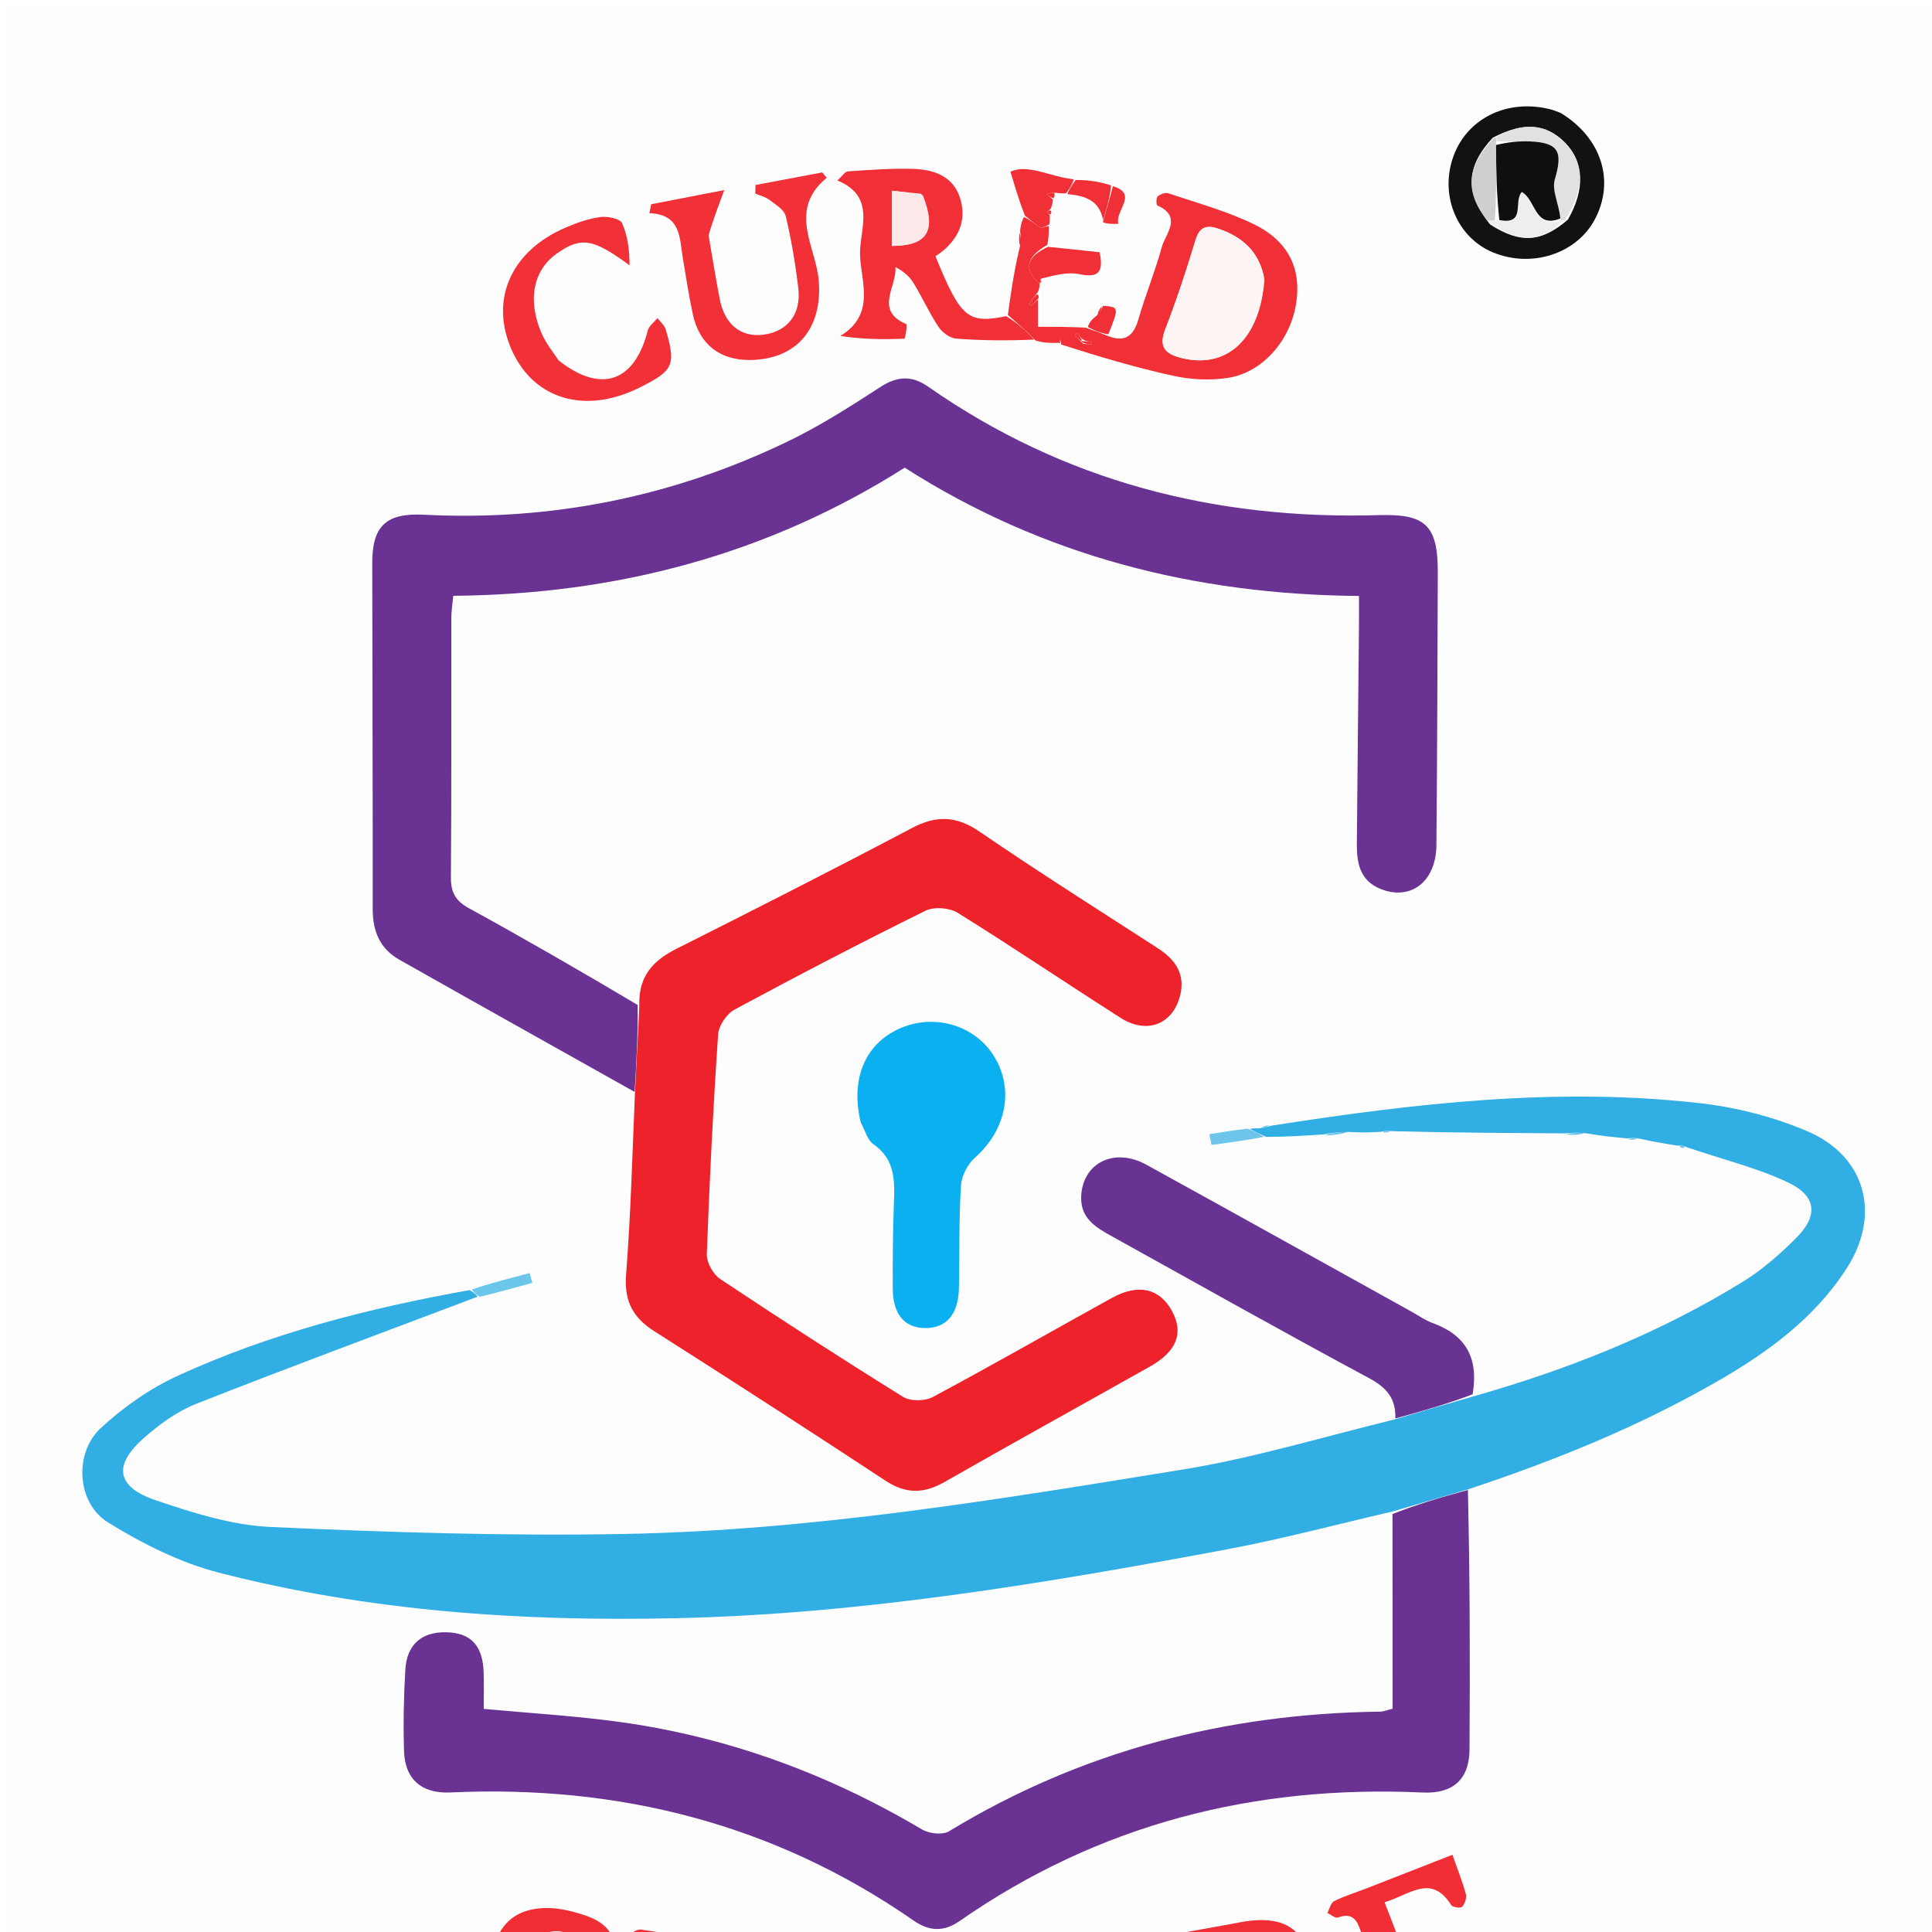
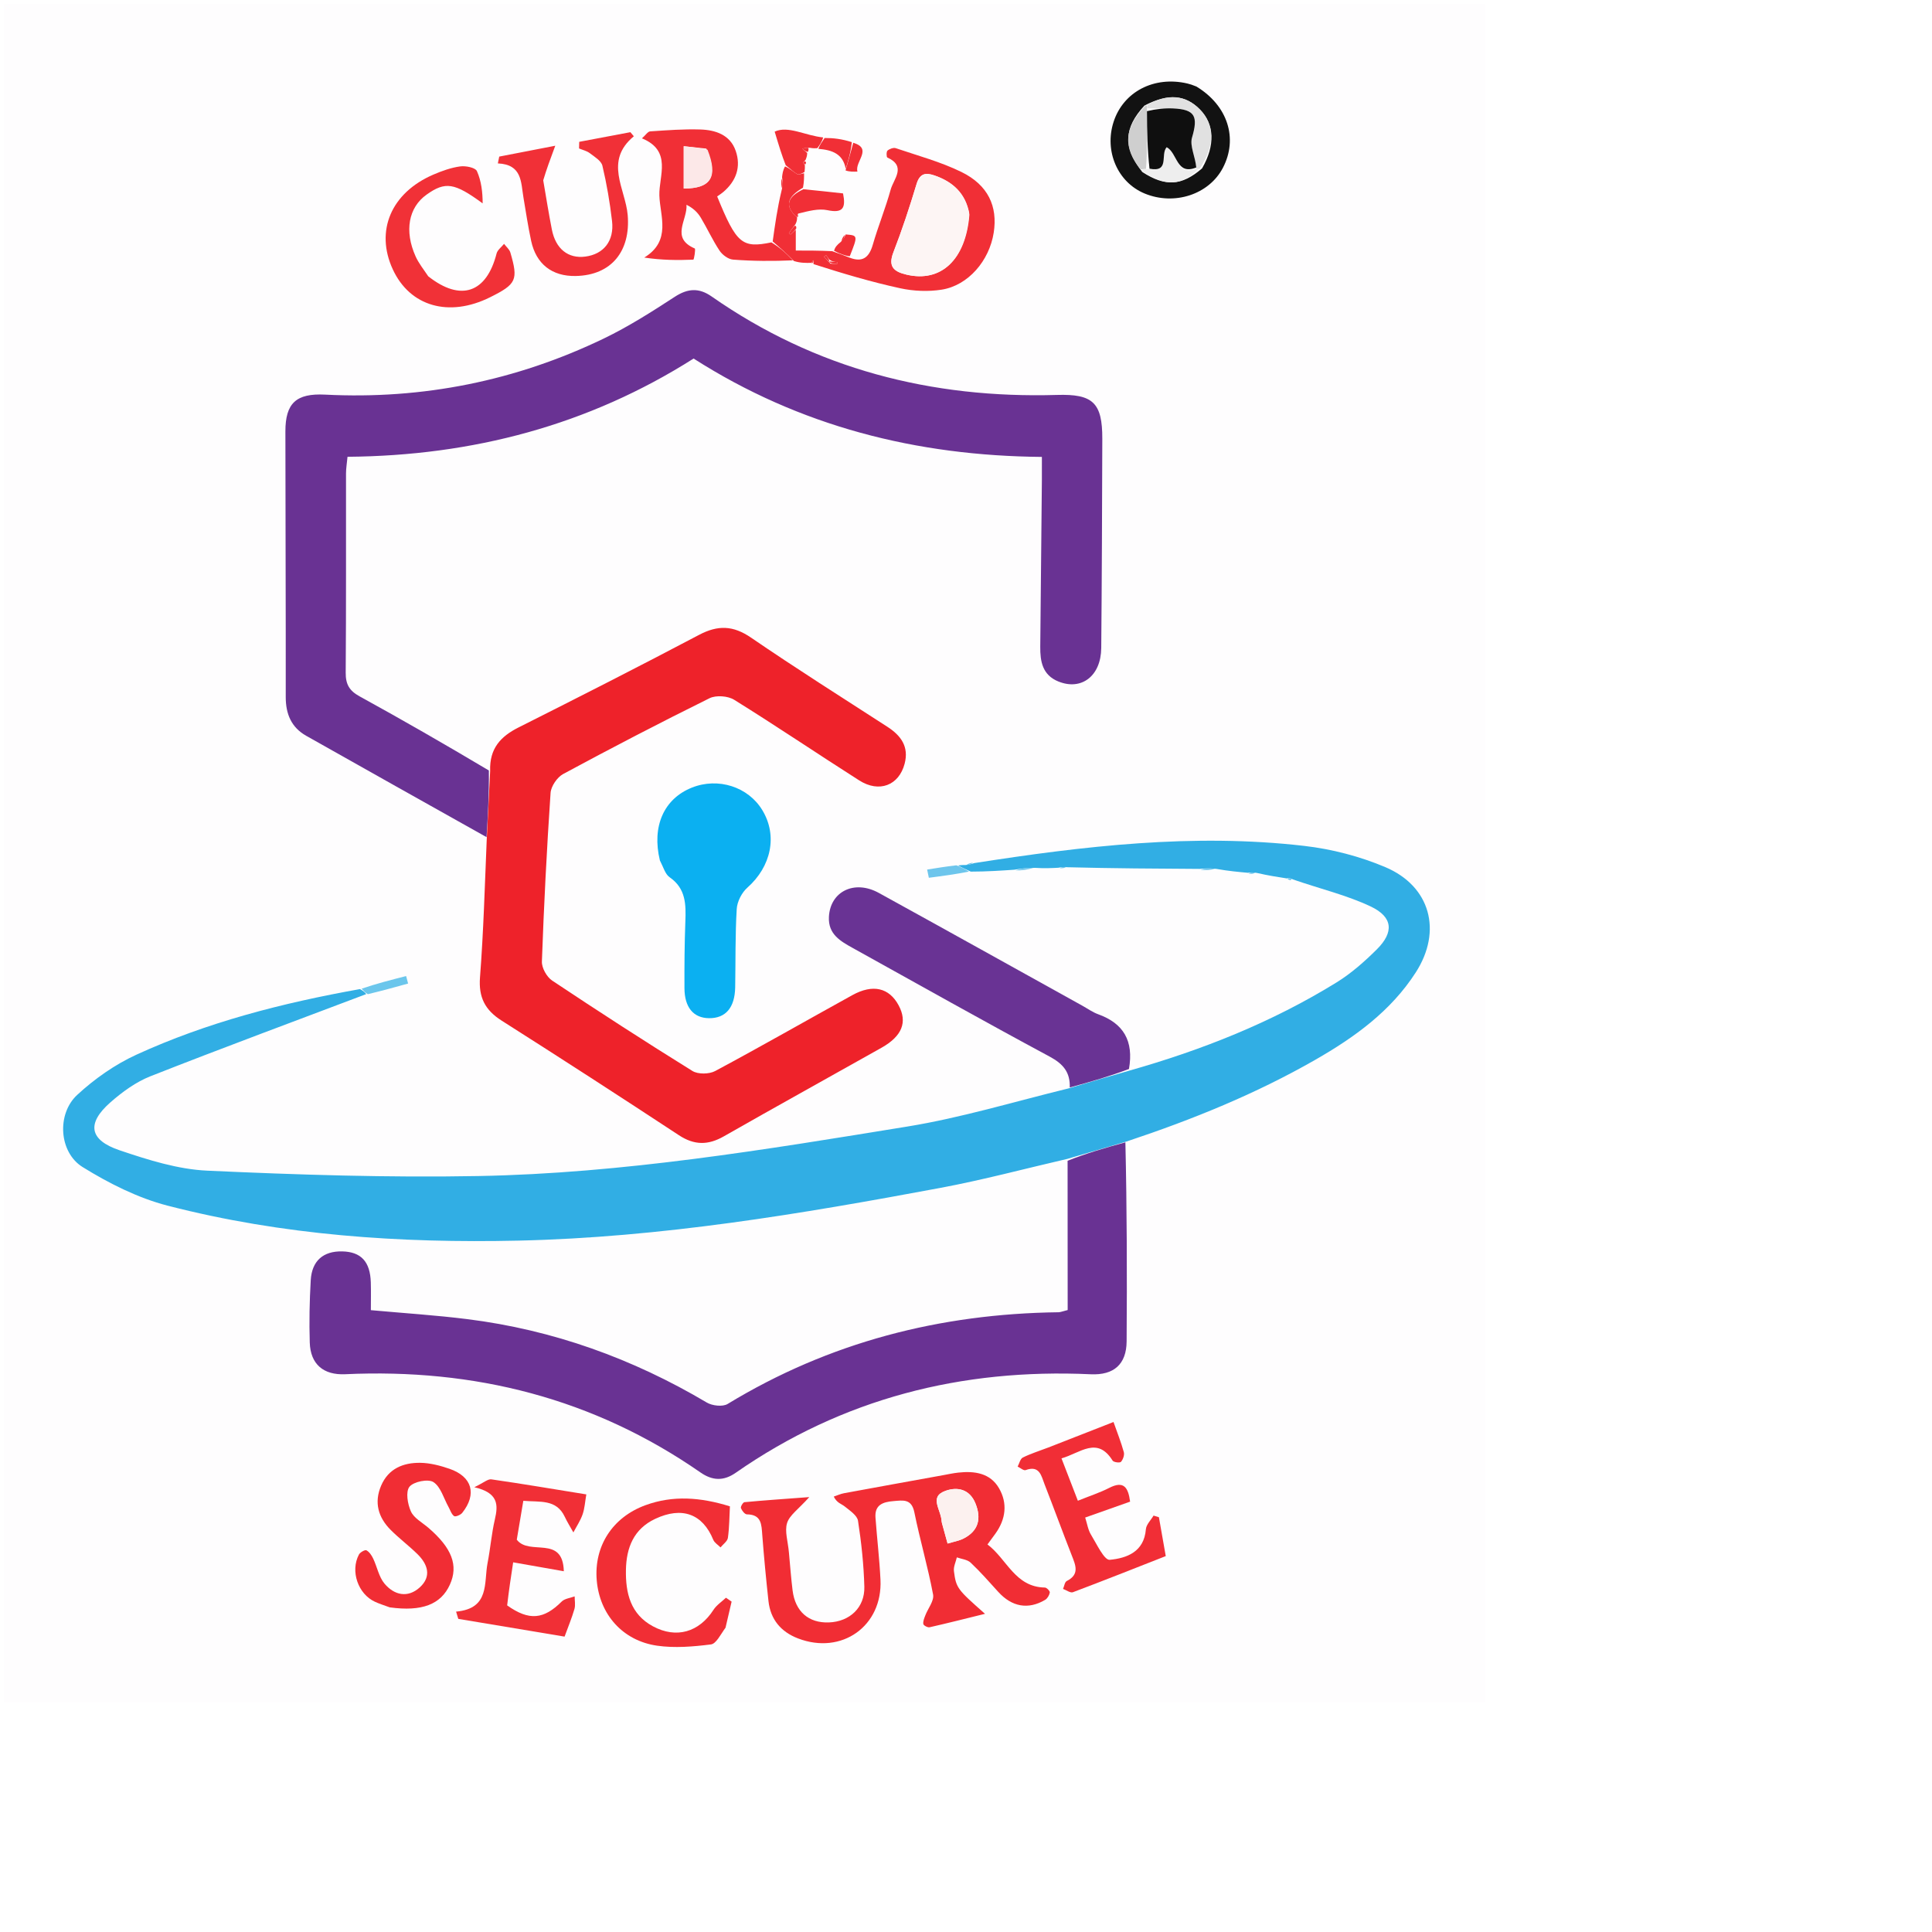
- <svg xmlns="http://www.w3.org/2000/svg" version="1.2" viewBox="0 0 368 368" xml:space="preserve" preserveAspectRatio="xMidYMid meet" baseProfile="tiny-ps">
+ <svg xmlns="http://www.w3.org/2000/svg" version="1.2" viewBox="0 0 480 480" xml:space="preserve" preserveAspectRatio="xMidYMid meet" baseProfile="tiny-ps">
  <path fill="#FEFDFE" opacity="1" stroke="none" d=" M369,143   C369,236.667 369,329.833 369,423   C246.333,423 123.667,423 1,423   C1,282.333 1,141.667 1,1   C123.667,1 246.333,1 369,1   C369,48.167 369,95.333 369,143  M208.358,60.285   C207.91,60.867 207.461,61.449 206.108,62.246   C203.43,62.246 200.751,62.246 197.712,62.246   C197.712,59.929 197.712,58.494 197.912,56.543   C197.872,56.363 197.833,56.183 198.026,55.366   C198.026,54.918 198.025,54.47 198.002,54.016   C198.002,54.016 198.021,54.032 198.27,53.844   C198.405,53.62 198.359,53.441 198.531,52.59   C200.884,52.428 203.346,51.752 205.568,52.219   C209.478,53.04 210.172,51.64 209.452,48.051   C206.153,47.686 203.067,47.345 199.772,46.231   C199.772,45.169 199.773,44.107 200.005,42.381   C199.992,41.917 199.978,41.452 200.221,40.708   C200.347,40.446 200.307,40.211 200.467,39.395   C200.495,38.929 200.522,38.462 200.851,37.505   C200.892,37.318 200.933,37.13 201.671,36.907   C202.133,36.877 202.596,36.847 203.571,37.145   C206.846,37.258 209.451,38.283 210.035,42.732   C211.034,42.697 212.033,42.663 213.032,42.628   C212.291,40.166 216.921,36.953 211.274,34.779   C209.179,34.526 207.085,34.274 204.272,33.745   C200.066,33.706 195.823,31.145 192.466,32.705   C193.521,36.211 194.238,38.596 194.589,41.502   C194.493,42.335 194.397,43.169 194.063,44.726   C194.06,45.483 194.057,46.241 193.678,47.702   C193.109,51.799 192.54,55.895 191.335,60.446   C184.345,61.729 182.965,60.534 178.179,48.804   C178.587,48.512 179.158,48.16 179.664,47.732   C182.912,44.987 184.164,41.459 182.782,37.473   C181.393,33.47 177.748,32.285 173.958,32.169   C169.822,32.041 165.666,32.364 161.529,32.641   C160.941,32.68 160.408,33.562 159.49,34.371   C167.044,37.462 163.683,43.73 163.815,48.53   C163.954,53.585 166.898,59.814 160.066,63.991   C164.329,64.638 168.298,64.676 172.258,64.51   C172.432,64.503 172.866,61.844 172.61,61.734   C166.493,59.087 170.845,54.661 170.557,50.88   C172.233,51.714 173.331,52.785 174.097,54.056   C175.723,56.756 177.031,59.657 178.772,62.274   C179.47,63.322 180.923,64.405 182.109,64.497   C187.057,64.884 192.034,64.901 197.508,65.392   C198.864,65.362 200.22,65.332 201.678,65.333   C201.678,65.333 201.699,65.437 202.159,66.026   C209.315,67.924 216.423,70.05 223.651,71.617   C226.971,72.336 230.613,72.494 233.96,71.964   C240.546,70.921 245.797,64.791 246.888,57.794   C247.905,51.27 245.496,45.976 238.87,42.73   C233.702,40.199 228.034,38.678 222.552,36.817   C221.975,36.621 221.001,36.984 220.495,37.419   C220.189,37.682 220.227,39.028 220.453,39.13   C225.278,41.316 222.01,44.48 221.29,47.089   C220.011,51.722 218.174,56.2 216.838,60.82   C215.905,64.043 214.239,65.262 211.217,63.341   C213.164,58.487 213.164,58.487 209.583,58.496   C209.334,58.997 209.085,59.498 208.358,60.285  M121.063,190.883   C110.491,184.9 99.962,178.837 89.314,172.992   C86.78,171.601 85.865,169.991 85.888,167.109   C86.019,150.617 85.943,134.124 85.966,117.631   C85.967,116.359 86.189,115.087 86.34,113.487   C117.398,113.228 146.173,105.664 172.324,89.08   C198.713,105.943 227.699,113.25 258.855,113.518   C258.855,115.931 258.869,117.577 258.853,119.222   C258.719,133.042 258.566,146.862 258.449,160.682   C258.419,164.332 258.984,167.709 262.955,169.316   C268.682,171.635 273.538,167.958 273.601,160.996   C273.757,143.674 273.808,126.352 273.864,109.03   C273.893,100.004 271.484,97.857 262.622,98.12   C231.443,99.047 202.591,91.672 176.8,73.656   C173.667,71.468 170.897,71.622 167.637,73.746   C161.933,77.463 156.139,81.153 150.019,84.101   C128.159,94.632 105.039,99.281 80.764,98.044   C73.58,97.678 70.902,100.159 70.905,107.203   C70.915,129.192 71.02,151.182 70.992,173.171   C70.986,177.381 72.382,180.715 76.054,182.793   C90.974,191.233 105.938,199.596 120.98,208.893   C120.44,220.199 120.127,231.522 119.256,242.802   C118.871,247.792 120.511,250.953 124.634,253.572   C139.39,262.941 154.065,272.439 168.672,282.04   C172.495,284.552 175.922,284.552 179.826,282.326   C192.84,274.905 205.952,267.657 219.008,260.31   C224.13,257.427 225.499,253.943 223.268,249.783   C220.918,245.4 216.862,244.426 211.762,247.24   C200.395,253.514 189.127,259.97 177.681,266.096   C176.182,266.898 173.417,266.941 172.02,266.074   C160.282,258.789 148.679,251.281 137.181,243.621   C135.836,242.724 134.576,240.469 134.632,238.893   C135.133,224.924 135.84,210.959 136.786,197.014   C136.899,195.342 138.428,193.103 139.929,192.294   C151.938,185.819 164.045,179.518 176.276,173.474   C177.902,172.67 180.841,172.889 182.409,173.863   C192.87,180.362 203.076,187.27 213.466,193.887   C218.432,197.051 223.342,195.13 224.755,189.735   C225.861,185.511 223.855,182.759 220.46,180.565   C209.135,173.246 197.729,166.043 186.606,158.426   C182.163,155.383 178.376,155.255 173.699,157.723   C158.835,165.567 143.847,173.178 128.832,180.731   C124.426,182.947 121.582,185.922 121.063,190.883  M321.796,218.76   C328.068,220.855 334.599,222.4 340.534,225.206   C346.077,227.827 346.376,231.594 342.063,235.875   C339.021,238.894 335.726,241.816 332.098,244.058   C316.026,253.991 298.617,260.886 280.5,265.151   C281.713,258.57 279.108,254.251 272.836,251.987   C271.447,251.485 270.202,250.583 268.895,249.858   C252.044,240.513 235.215,231.128 218.334,221.839   C212.258,218.496 206.262,221.485 205.942,227.795   C205.722,232.128 208.829,233.842 211.91,235.553   C228.175,244.586 244.396,253.701 260.782,262.509   C264.189,264.34 265.895,266.422 264.772,270.672   C251.671,273.795 238.702,277.727 225.444,279.883   C190.12,285.627 154.736,291.517 118.861,292.183   C96.425,292.6 73.943,291.872 51.518,290.851   C44.178,290.517 36.776,288.17 29.725,285.789   C22.141,283.229 21.491,279.108 27.421,273.889   C30.381,271.284 33.77,268.813 37.399,267.384   C55.182,260.38 73.111,253.748 91.784,247.025   C94.987,246.136 98.189,245.248 101.391,244.359   C101.228,243.738 101.064,243.117 100.901,242.496   C97.122,243.463 93.344,244.431 88.77,245.589   C69.926,249.223 51.391,254.023 33.904,262.029   C28.568,264.472 23.497,268.031 19.18,272.024   C14.042,276.774 14.632,286.31 20.545,289.966   C27.083,294.008 34.267,297.641 41.661,299.548   C70.198,306.907 99.315,308.887 128.774,308.23   C164.223,307.44 198.962,301.603 233.644,295.126   C244.248,293.147 254.697,290.34 265.261,288.864   C265.261,301.119 265.261,313.375 265.261,325.476   C263.934,325.805 263.466,326.018 262.995,326.024   C233.583,326.391 206.049,333.443 180.771,348.814   C179.539,349.562 176.961,349.265 175.601,348.458   C157.167,337.528 137.419,330.41 116.146,327.742   C108.272,326.755 100.338,326.254 92.139,325.505   C92.139,323.186 92.194,320.902 92.127,318.622   C91.976,313.444 89.697,311.005 85.011,310.906   C80.322,310.808 77.478,313.233 77.201,318.078   C76.906,323.225 76.797,328.4 76.96,333.552   C77.13,338.968 80.392,341.669 85.758,341.421   C117.84,339.938 147.464,347.386 174.031,365.828   C177.004,367.892 179.781,367.999 182.77,365.918   C209.313,347.442 238.92,339.948 271.002,341.433   C276.684,341.696 279.868,338.999 279.907,333.239   C280.017,316.757 279.986,300.275 280.591,283.385   C296.571,278.052 312.103,271.703 326.762,263.314   C336.552,257.711 345.582,251.191 351.763,241.567   C358.373,231.273 355.357,220.174 344.184,215.44   C337.851,212.757 330.895,210.953 324.056,210.162   C296.51,206.975 269.215,210.193 241.456,214.219   C240.916,214.431 240.376,214.642 239.226,214.837   C238.825,214.901 238.424,214.965 237.173,214.934   C234.897,215.303 232.621,215.672 230.344,216.041   C230.486,216.721 230.628,217.401 230.77,218.08   C234.163,217.636 237.557,217.191 241.83,216.775   C245.216,216.544 248.601,216.314 252.538,216.459   C254.014,216.252 255.49,216.046 257.829,215.858   C259.545,215.768 261.26,215.678 263.646,215.816   C264.103,215.733 264.56,215.649 265.864,215.686   C276.583,215.751 287.302,215.816 298.471,216.309   C299.653,216.239 300.835,216.168 302.827,216.19   C305.227,216.408 307.627,216.625 310.312,217.23   C310.877,217.165 311.441,217.1 312.784,217.164   C315.097,217.525 317.411,217.886 320.095,218.563   C320.095,218.563 320.566,218.682 320.566,218.682   C320.566,218.682 321.023,218.517 321.796,218.76  M195.978,385.28   C195.772,382.961 194.904,380.432 195.551,378.382   C196.168,376.426 198.364,374.967 201.067,371.949   C194.827,372.414 189.887,372.751 184.959,373.213   C184.597,373.247 183.953,374.325 184.084,374.678   C184.322,375.318 185.04,376.233 185.566,376.238   C189.23,376.276 189.186,378.785 189.385,381.385   C189.806,386.859 190.327,392.327 190.925,397.784   C191.425,402.354 194.031,405.431 198.251,407.055   C209.113,411.236 219.315,403.995 218.751,392.457   C218.499,387.306 217.885,382.175 217.512,377.03   C217.284,373.884 219.349,373.158 221.96,372.946   C224.349,372.752 226.472,372.294 227.172,375.744   C228.56,382.586 230.539,389.31 231.825,396.168   C232.116,397.72 230.546,399.608 229.883,401.36   C229.622,402.05 229.282,402.832 229.402,403.494   C229.469,403.859 230.491,404.394 230.955,404.289   C235.38,403.289 239.778,402.168 244.725,400.949   C237.867,394.89 237.548,394.575 237.003,390.351   C236.862,389.258 237.463,388.07 237.723,386.926   C238.884,387.343 240.327,387.458 241.151,388.233   C243.57,390.509 245.768,393.024 248.005,395.488   C251.396,399.223 255.439,399.977 259.659,397.482   C260.232,397.143 260.711,396.317 260.82,395.649   C260.877,395.297 260.047,394.428 259.607,394.421   C252.173,394.303 250.185,387.361 245.336,383.715   C246.177,382.568 246.759,381.792 247.324,381.004   C249.889,377.424 250.374,373.49 248.198,369.738   C246.016,365.977 242.132,365.423 238.112,365.86   C236.791,366.003 235.485,366.293 234.175,366.53   C226.014,368.007 217.851,369.477 209.696,370.985   C208.823,371.146 207.994,371.539 207.144,371.824   C207.928,373.424 209.072,373.63 209.863,374.271   C211.134,375.299 212.961,376.493 213.169,377.832   C214.008,383.247 214.597,388.737 214.743,394.214   C214.881,399.409 211.092,402.903 205.923,403.088   C200.893,403.269 197.574,400.384 196.918,395.143   C196.547,392.172 196.326,389.182 195.978,385.28  M164.067,214.153   C164.816,215.445 165.258,217.18 166.369,217.95   C170.44,220.769 170.438,224.748 170.274,229.001   C170.062,234.491 170.033,239.991 170.052,245.487   C170.069,250.297 172.286,252.918 176.138,252.965   C180.266,253.016 182.56,250.364 182.654,245.309   C182.775,238.816 182.646,232.31 183.038,225.835   C183.15,223.999 184.282,221.775 185.67,220.546   C191.609,215.288 193.247,207.612 189.39,201.266   C185.86,195.456 178.407,193.08 171.886,195.685   C164.982,198.444 161.887,205.239 164.067,214.153  M125.926,398.427   C126.44,395.062 126.953,391.697 127.494,388.155   C132.054,388.959 135.744,389.608 140.08,390.372   C139.836,381.233 131.557,386.652 128.392,382.532   C128.855,379.782 129.42,376.422 130.018,372.871   C134.166,373.241 138.218,372.39 140.317,376.848   C140.944,378.181 141.738,379.436 142.456,380.727   C143.237,379.237 144.198,377.811 144.747,376.24   C145.264,374.765 145.345,373.137 145.67,371.279   C137.475,369.953 129.786,368.651 122.07,367.54   C121.207,367.415 120.189,368.372 117.845,369.499   C123.843,370.882 123.791,373.87 122.951,377.474   C122.122,381.029 121.84,384.707 121.14,388.297   C120.179,393.225 121.754,399.639 113.315,400.404   C113.496,401.003 113.676,401.603 113.857,402.202   C122.588,403.66 131.318,405.118 140.268,406.613   C141.193,404.078 142.082,401.949 142.721,399.748   C143.001,398.78 142.771,397.664 142.772,396.615   C141.683,397.027 140.305,397.15 139.552,397.9   C135.113,402.321 131.487,402.76 125.926,398.427  M260.146,359.757   C258.125,360.521 256.04,361.159 254.118,362.122   C253.475,362.444 253.248,363.597 252.83,364.371   C253.499,364.684 254.323,365.423 254.81,365.244   C258.306,363.961 258.712,366.698 259.521,368.773   C261.816,374.657 263.983,380.59 266.288,386.469   C267.245,388.907 268.256,391.172 265.035,392.798   C264.526,393.055 264.408,394.086 264.11,394.76   C264.935,395.058 265.935,395.818 266.56,395.583   C274.277,392.678 281.94,389.627 289.63,386.609   C289.001,383.042 288.464,379.997 287.927,376.951   C287.485,376.814 287.043,376.677 286.6,376.541   C285.936,377.674 284.782,378.769 284.689,379.947   C284.245,385.591 279.878,387.14 275.704,387.531   C274.338,387.658 272.453,383.565 271.038,381.26   C270.319,380.089 270.118,378.6 269.61,377.029   C273.527,375.642 277.077,374.386 280.773,373.078   C280.291,369.526 279.213,367.805 275.575,369.666   C273.26,370.852 270.751,371.659 267.792,372.853   C266.377,369.191 265.102,365.893 263.726,362.33   C268.419,360.996 272.596,356.753 276.427,362.889   C276.685,363.302 278.232,363.496 278.501,363.192   C279.016,362.608 279.408,361.493 279.21,360.776   C278.523,358.291 277.561,355.882 276.65,353.292   C271.053,355.478 265.953,357.471 260.146,359.757  M180.328,404.007   C180.808,401.978 181.288,399.948 181.767,397.919   C181.3,397.596 180.832,397.272 180.364,396.949   C179.317,397.943 178.024,398.778 177.265,399.957   C173.697,405.5 168.058,407.188 162.231,404.058   C156.652,401.06 155.403,395.806 155.51,390.029   C155.612,384.504 157.455,379.861 162.775,377.358   C169.474,374.207 174.585,376.136 177.208,382.554   C177.515,383.305 178.396,383.821 179.011,384.447   C179.649,383.66 180.72,382.935 180.843,382.075   C181.209,379.5 181.204,376.872 181.345,374.247   C174.063,371.983 167.212,371.457 160.357,373.964   C152.169,376.959 147.554,384.135 148.256,392.606   C148.957,401.056 154.669,407.64 163.275,408.87   C167.636,409.493 172.219,409.11 176.622,408.553   C177.945,408.386 179.002,406.103 180.328,404.007  M97.221,399.454   C104.858,400.454 109.553,398.597 111.77,393.703   C113.936,388.919 112.288,384.598 106.402,379.551   C104.892,378.256 102.848,377.172 102.093,375.516   C101.262,373.693 100.746,370.611 101.727,369.383   C102.749,368.103 106.372,367.373 107.682,368.22   C109.508,369.401 110.241,372.271 111.441,374.418   C111.879,375.2 112.16,376.202 112.82,376.67   C113.156,376.908 114.428,376.386 114.842,375.864   C118.535,371.212 117.319,366.865 111.672,364.917   C109.34,364.113 106.826,363.461 104.387,363.433   C100.167,363.384 96.496,364.873 94.684,369.12   C92.905,373.294 93.965,376.988 97.048,380.088   C99.155,382.206 101.57,384.014 103.706,386.106   C106.279,388.626 107.284,391.647 104.307,394.366   C101.31,397.103 97.935,396.319 95.527,393.443   C94.123,391.766 93.698,389.288 92.718,387.226   C92.339,386.431 91.763,385.563 91.038,385.171   C90.688,384.982 89.478,385.657 89.179,386.218   C86.98,390.346 88.958,396.042 93.177,397.966   C94.234,398.448 95.345,398.813 97.221,399.454  M134.92,44.375   C135.788,42.039 136.655,39.703 137.954,36.206   C133.105,37.146 128.57,38.026 124.035,38.905   C123.92,39.47 123.804,40.034 123.689,40.598   C129.748,40.864 129.406,45.277 130.049,49.067   C130.66,52.673 131.197,56.297 131.968,59.869   C133.215,65.64 137.193,68.688 143.038,68.57   C151.949,68.391 156.696,62.357 155.949,53.429   C155.405,46.934 150.009,40.039 157.476,33.858   C157.189,33.519 156.902,33.18 156.616,32.84   C152.379,33.639 148.142,34.438 143.905,35.237   C143.891,35.785 143.877,36.334 143.862,36.882   C144.764,37.263 145.786,37.485 146.539,38.061   C147.716,38.96 149.372,39.942 149.663,41.165   C150.738,45.686 151.523,50.299 152.06,54.918   C152.635,59.862 149.972,63.161 145.41,63.75   C141.152,64.299 138.047,61.831 137.105,57.011   C136.34,53.096 135.703,49.155 134.92,44.375  M106.133,68.363   C105.164,66.818 104.004,65.36 103.261,63.713   C100.41,57.388 101.496,51.559 105.968,48.366   C110.662,45.014 112.916,45.408 119.916,50.53   C119.905,47.761 119.593,44.953 118.484,42.505   C118.088,41.631 115.697,41.156 114.331,41.342   C112.059,41.652 109.802,42.462 107.674,43.377   C97.178,47.893 93.168,57.346 97.585,66.916   C101.845,76.145 111.547,78.93 121.758,73.854   C128.303,70.6 128.801,69.571 126.802,62.75   C126.566,61.945 125.768,61.305 125.231,60.588   C124.593,61.385 123.6,62.092 123.371,62.993   C120.886,72.743 114.498,75.041 106.133,68.363  M296.915,21.289   C296.279,21.106 295.648,20.895 295.004,20.744   C286.731,18.814 279.089,22.789 276.668,30.273   C274.309,37.565 277.684,45.328 284.413,48.09   C291.81,51.126 300.37,48.309 303.825,41.701   C307.624,34.435 305.06,26.238 296.915,21.289  z" />
  <path fill="#31AEE4" opacity="1" stroke="none" d=" M280.48,266.023   C298.617,260.886 316.026,253.991 332.098,244.058   C335.726,241.816 339.021,238.894 342.063,235.875   C346.376,231.594 346.077,227.827 340.534,225.206   C334.599,222.4 328.068,220.855 321.224,218.493   C320.339,218.089 320.03,218.095 319.724,218.247   C317.411,217.886 315.097,217.525 312.259,216.881   C311.165,216.679 310.596,216.761 310.027,216.842   C307.627,216.625 305.227,216.408 302.222,215.88   C300.418,215.673 299.22,215.777 298.021,215.88   C287.302,215.816 276.583,215.751 265.267,215.466   C264.106,215.36 263.541,215.474 262.976,215.588   C261.26,215.678 259.545,215.768 257.141,215.618   C254.964,215.613 253.475,215.848 251.986,216.083   C248.601,216.314 245.216,216.544 241.182,216.553   C239.697,215.897 238.859,215.463 238.022,215.029   C238.424,214.965 238.825,214.901 239.818,214.917   C240.944,214.811 241.477,214.624 242.01,214.437   C269.215,210.193 296.51,206.975 324.056,210.162   C330.895,210.953 337.851,212.757 344.184,215.44   C355.357,220.174 358.373,231.273 351.763,241.567   C345.582,251.191 336.552,257.711 326.762,263.314   C312.103,271.703 296.571,278.052 279.891,283.603   C274.532,285.186 269.874,286.549 265.216,287.913   C254.697,290.34 244.248,293.147 233.644,295.126   C198.962,301.603 164.223,307.44 128.774,308.23   C99.315,308.887 70.198,306.907 41.661,299.548   C34.267,297.641 27.083,294.008 20.545,289.966   C14.632,286.31 14.042,276.774 19.18,272.024   C23.497,268.031 28.568,264.472 33.904,262.029   C51.391,254.023 69.926,249.223 89.437,245.734   C90.399,246.247 90.694,246.616 90.988,246.984   C73.111,253.748 55.182,260.38 37.399,267.384   C33.77,268.813 30.381,271.284 27.421,273.889   C21.491,279.108 22.141,283.229 29.725,285.789   C36.776,288.17 44.178,290.517 51.518,290.851   C73.943,291.872 96.425,292.6 118.861,292.183   C154.736,291.517 190.12,285.627 225.444,279.883   C238.702,277.727 251.671,273.795 265.467,270.41   C270.935,268.773 275.707,267.398 280.48,266.023  z" />
  <path fill="#693293" opacity="1" stroke="none" d=" M120.885,207.987   C105.938,199.596 90.974,191.233 76.054,182.793   C72.382,180.715 70.986,177.381 70.992,173.171   C71.02,151.182 70.915,129.192 70.905,107.203   C70.902,100.159 73.58,97.678 80.764,98.044   C105.039,99.281 128.159,94.632 150.019,84.101   C156.139,81.153 161.933,77.463 167.637,73.746   C170.897,71.622 173.667,71.468 176.8,73.656   C202.591,91.672 231.443,99.047 262.622,98.12   C271.484,97.857 273.893,100.004 273.864,109.03   C273.808,126.352 273.757,143.674 273.601,160.996   C273.538,167.958 268.682,171.635 262.955,169.316   C258.984,167.709 258.419,164.332 258.449,160.682   C258.566,146.862 258.719,133.042 258.853,119.222   C258.869,117.577 258.855,115.931 258.855,113.518   C227.699,113.25 198.713,105.943 172.324,89.08   C146.173,105.664 117.398,113.228 86.34,113.487   C86.189,115.087 85.967,116.359 85.966,117.631   C85.943,134.124 86.019,150.617 85.888,167.109   C85.865,169.991 86.78,171.601 89.314,172.992   C99.962,178.837 110.491,184.9 121.456,191.421   C121.527,197.302 121.206,202.644 120.885,207.987  z" />
  <path fill="#EE222A" opacity="1" stroke="none" d=" M120.932,208.44   C121.206,202.644 121.527,197.302 121.777,191.529   C121.582,185.922 124.426,182.947 128.832,180.731   C143.847,173.178 158.835,165.567 173.699,157.723   C178.376,155.255 182.163,155.383 186.606,158.426   C197.729,166.043 209.135,173.246 220.46,180.565   C223.855,182.759 225.861,185.511 224.755,189.735   C223.342,195.13 218.432,197.051 213.466,193.887   C203.076,187.27 192.87,180.362 182.409,173.863   C180.841,172.889 177.902,172.67 176.276,173.474   C164.045,179.518 151.938,185.819 139.929,192.294   C138.428,193.103 136.899,195.342 136.786,197.014   C135.84,210.959 135.133,224.924 134.632,238.893   C134.576,240.469 135.836,242.724 137.181,243.621   C148.679,251.281 160.282,258.789 172.02,266.074   C173.417,266.941 176.182,266.898 177.681,266.096   C189.127,259.97 200.395,253.514 211.762,247.24   C216.862,244.426 220.918,245.4 223.268,249.783   C225.499,253.943 224.13,257.427 219.008,260.31   C205.952,267.657 192.84,274.905 179.826,282.326   C175.922,284.552 172.495,284.552 168.672,282.04   C154.065,272.439 139.39,262.941 124.634,253.572   C120.511,250.953 118.871,247.792 119.256,242.802   C120.127,231.522 120.44,220.199 120.932,208.44  z" />
  <path fill="#693293" opacity="1" stroke="none" d=" M265.239,288.388   C269.874,286.549 274.532,285.186 279.6,283.807   C279.986,300.275 280.017,316.757 279.907,333.239   C279.868,338.999 276.684,341.696 271.002,341.433   C238.92,339.948 209.313,347.442 182.77,365.918   C179.781,367.999 177.004,367.892 174.031,365.828   C147.464,347.386 117.84,339.938 85.758,341.421   C80.392,341.669 77.13,338.968 76.96,333.552   C76.797,328.4 76.906,323.225 77.201,318.078   C77.478,313.233 80.322,310.808 85.011,310.906   C89.697,311.005 91.976,313.444 92.127,318.622   C92.194,320.902 92.139,323.186 92.139,325.505   C100.338,326.254 108.272,326.755 116.146,327.742   C137.419,330.41 157.167,337.528 175.601,348.458   C176.961,349.265 179.539,349.562 180.771,348.814   C206.049,333.443 233.583,326.391 262.995,326.024   C263.466,326.018 263.934,325.805 265.261,325.476   C265.261,313.375 265.261,301.119 265.239,288.388  z" />
  <path fill="#693394" opacity="1" stroke="none" d=" M280.49,265.587   C275.707,267.398 270.935,268.773 265.779,270.183   C265.895,266.422 264.189,264.34 260.782,262.509   C244.396,253.701 228.175,244.586 211.91,235.553   C208.829,233.842 205.722,232.128 205.942,227.795   C206.262,221.485 212.258,218.496 218.334,221.839   C235.215,231.128 252.044,240.513 268.895,249.858   C270.202,250.583 271.447,251.485 272.836,251.987   C279.108,254.251 281.713,258.57 280.49,265.587  z" />
  <path fill="#F12D34" opacity="1" stroke="none" d=" M196.007,385.741   C196.326,389.182 196.547,392.172 196.918,395.143   C197.574,400.384 200.893,403.269 205.923,403.088   C211.092,402.903 214.881,399.409 214.743,394.214   C214.597,388.737 214.008,383.247 213.169,377.832   C212.961,376.493 211.134,375.299 209.863,374.271   C209.072,373.63 207.928,373.424 207.144,371.824   C207.994,371.539 208.823,371.146 209.696,370.985   C217.851,369.477 226.014,368.007 234.175,366.53   C235.485,366.293 236.791,366.003 238.112,365.86   C242.132,365.423 246.016,365.977 248.198,369.738   C250.374,373.49 249.889,377.424 247.324,381.004   C246.759,381.792 246.177,382.568 245.336,383.715   C250.185,387.361 252.173,394.303 259.607,394.421   C260.047,394.428 260.877,395.297 260.82,395.649   C260.711,396.317 260.232,397.143 259.659,397.482   C255.439,399.977 251.396,399.223 248.005,395.488   C245.768,393.024 243.57,390.509 241.151,388.233   C240.327,387.458 238.884,387.343 237.723,386.926   C237.463,388.07 236.862,389.258 237.003,390.351   C237.548,394.575 237.867,394.89 244.725,400.949   C239.778,402.168 235.38,403.289 230.955,404.289   C230.491,404.394 229.469,403.859 229.402,403.494   C229.282,402.832 229.622,402.05 229.883,401.36   C230.546,399.608 232.116,397.72 231.825,396.168   C230.539,389.31 228.56,382.586 227.172,375.744   C226.472,372.294 224.349,372.752 221.96,372.946   C219.349,373.158 217.284,373.884 217.512,377.03   C217.885,382.175 218.499,387.306 218.751,392.457   C219.315,403.995 209.113,411.236 198.251,407.055   C194.031,405.431 191.425,402.354 190.925,397.784   C190.327,392.327 189.806,386.859 189.385,381.385   C189.186,378.785 189.23,376.276 185.566,376.238   C185.04,376.233 184.322,375.318 184.084,374.678   C183.953,374.325 184.597,373.247 184.959,373.213   C189.887,372.751 194.827,372.414 201.067,371.949   C198.364,374.967 196.168,376.426 195.551,378.382   C194.904,380.432 195.772,382.961 196.007,385.741  M234.007,378.388   C234.443,379.956 234.879,381.525 235.427,383.496   C236.957,383.028 238.252,382.819 239.367,382.256   C243.186,380.328 243.855,377.191 242.326,373.468   C240.913,370.029 237.932,369.305 234.897,370.398   C230.651,371.928 233.918,375.113 234.007,378.388  z" />
  <path fill="#0BB0F1" opacity="1" stroke="none" d=" M163.946,213.771   C161.887,205.239 164.982,198.444 171.886,195.685   C178.407,193.08 185.86,195.456 189.39,201.266   C193.247,207.612 191.609,215.288 185.67,220.546   C184.282,221.775 183.15,223.999 183.038,225.835   C182.646,232.31 182.775,238.816 182.654,245.309   C182.56,250.364 180.266,253.016 176.138,252.965   C172.286,252.918 170.069,250.297 170.052,245.487   C170.033,239.991 170.062,234.491 170.274,229.001   C170.438,224.748 170.44,220.769 166.369,217.95   C165.258,217.18 164.816,215.445 163.946,213.771  z" />
  <path fill="#F12F36" opacity="1" stroke="none" d=" M211.029,63.99   C214.239,65.262 215.905,64.043 216.838,60.82   C218.174,56.2 220.011,51.722 221.29,47.089   C222.01,44.48 225.278,41.316 220.453,39.13   C220.227,39.028 220.189,37.682 220.495,37.419   C221.001,36.984 221.975,36.621 222.552,36.817   C228.034,38.678 233.702,40.199 238.87,42.73   C245.496,45.976 247.905,51.27 246.888,57.794   C245.797,64.791 240.546,70.921 233.96,71.964   C230.613,72.494 226.971,72.336 223.651,71.617   C216.423,70.05 209.315,67.924 202.117,65.619   C202.075,65.02 202.075,64.828 202.075,64.637   C201.908,64.859 201.742,65.081 201.576,65.303   C200.22,65.332 198.864,65.362 197.247,64.85   C195.314,62.869 193.643,61.43 191.971,59.992   C192.54,55.895 193.109,51.799 194.185,47.303   C194.561,45.937 194.431,44.969 194.301,44.002   C194.397,43.169 194.493,42.335 195.04,41.344   C196.331,41.894 197.105,42.716 198.041,43.256   C198.444,43.488 199.185,43.133 199.773,43.044   C199.773,44.107 199.772,45.169 199.505,46.625   C195.771,48.824 194.688,51.041 198.024,54.023   C198.025,54.47 198.026,54.918 197.628,55.731   C196.817,56.714 196.405,57.331 195.992,57.949   C196.137,58.052 196.281,58.155 196.425,58.258   C196.854,57.858 197.283,57.459 197.712,57.059   C197.712,58.494 197.712,59.929 197.712,62.246   C200.751,62.246 203.43,62.246 206.754,62.403   C208.609,63.037 209.819,63.514 211.029,63.99  M205.964,64.422   C205.718,64.075 205.472,63.727 205.226,63.379   C205.049,63.527 204.872,63.674 204.695,63.821   C205.115,64.225 205.534,64.629 206.318,65.488   C206.871,65.526 207.424,65.563 207.977,65.601   C207.983,65.442 207.989,65.283 207.995,65.124   C207.346,65.066 206.698,65.007 205.964,64.422  M240.797,52.946   C239.879,48.019 236.729,45.163 232.165,43.593   C229.939,42.827 228.513,43.08 227.71,45.748   C225.993,51.454 224.123,57.13 221.966,62.683   C220.575,66.265 222.098,67.491 225.208,68.227   C233.783,70.255 239.97,64.571 240.797,52.946  z" />
  <path fill="#F12F36" opacity="1" stroke="none" d=" M126.002,398.852   C131.487,402.76 135.113,402.321 139.552,397.9   C140.305,397.15 141.683,397.027 142.772,396.615   C142.771,397.664 143.001,398.78 142.721,399.748   C142.082,401.949 141.193,404.078 140.268,406.613   C131.318,405.118 122.588,403.66 113.857,402.202   C113.676,401.603 113.496,401.003 113.315,400.404   C121.754,399.639 120.179,393.225 121.14,388.297   C121.84,384.707 122.122,381.029 122.951,377.474   C123.791,373.87 123.843,370.882 117.845,369.499   C120.189,368.372 121.207,367.415 122.07,367.54   C129.786,368.651 137.475,369.953 145.67,371.279   C145.345,373.137 145.264,374.765 144.747,376.24   C144.198,377.811 143.237,379.237 142.456,380.727   C141.738,379.436 140.944,378.181 140.317,376.848   C138.218,372.39 134.166,373.241 130.018,372.871   C129.42,376.422 128.855,379.782 128.392,382.532   C131.557,386.652 139.836,381.233 140.08,390.372   C135.744,389.608 132.054,388.959 127.494,388.155   C126.953,391.697 126.44,395.062 126.002,398.852  z" />
  <path fill="#F12E36" opacity="1" stroke="none" d=" M260.5,359.61   C265.953,357.471 271.053,355.478 276.65,353.292   C277.561,355.882 278.523,358.291 279.21,360.776   C279.408,361.493 279.016,362.608 278.501,363.192   C278.232,363.496 276.685,363.302 276.427,362.889   C272.596,356.753 268.419,360.996 263.726,362.33   C265.102,365.893 266.377,369.191 267.792,372.853   C270.751,371.659 273.26,370.852 275.575,369.666   C279.213,367.805 280.291,369.526 280.773,373.078   C277.077,374.386 273.527,375.642 269.61,377.029   C270.118,378.6 270.319,380.089 271.038,381.26   C272.453,383.565 274.338,387.658 275.704,387.531   C279.878,387.14 284.245,385.591 284.689,379.947   C284.782,378.769 285.936,377.674 286.6,376.541   C287.043,376.677 287.485,376.814 287.927,376.951   C288.464,379.997 289.001,383.042 289.63,386.609   C281.94,389.627 274.277,392.678 266.56,395.583   C265.935,395.818 264.935,395.058 264.11,394.76   C264.408,394.086 264.526,393.055 265.035,392.798   C268.256,391.172 267.245,388.907 266.288,386.469   C263.983,380.59 261.816,374.657 259.521,368.773   C258.712,366.698 258.306,363.961 254.81,365.244   C254.323,365.423 253.499,364.684 252.83,364.371   C253.248,363.597 253.475,362.444 254.118,362.122   C256.04,361.159 258.125,360.521 260.5,359.61  z" />
  <path fill="#F12F36" opacity="1" stroke="none" d=" M191.653,60.219   C193.643,61.43 195.314,62.869 196.993,64.681   C192.034,64.901 187.057,64.884 182.109,64.497   C180.923,64.405 179.47,63.322 178.772,62.274   C177.031,59.657 175.723,56.756 174.097,54.056   C173.331,52.785 172.233,51.714 170.557,50.88   C170.845,54.661 166.493,59.087 172.61,61.734   C172.866,61.844 172.432,64.503 172.258,64.51   C168.298,64.676 164.329,64.638 160.066,63.991   C166.898,59.814 163.954,53.585 163.815,48.53   C163.683,43.73 167.044,37.462 159.49,34.371   C160.408,33.562 160.941,32.68 161.529,32.641   C165.666,32.364 169.822,32.041 173.958,32.169   C177.748,32.285 181.393,33.47 182.782,37.473   C184.164,41.459 182.912,44.987 179.664,47.732   C179.158,48.16 178.587,48.512 178.179,48.804   C182.965,60.534 184.345,61.729 191.653,60.219  M175.489,36.918   C173.616,36.721 171.743,36.525 169.87,36.328   C169.87,39.838 169.87,43.348 169.87,46.843   C176.683,46.828 178.457,43.955 175.489,36.918  z" />
  <path fill="#F12E35" opacity="1" stroke="none" d=" M180.255,404.398   C179.002,406.103 177.945,408.386 176.622,408.553   C172.219,409.11 167.636,409.493 163.275,408.87   C154.669,407.64 148.957,401.056 148.256,392.606   C147.554,384.135 152.169,376.959 160.357,373.964   C167.212,371.457 174.063,371.983 181.345,374.247   C181.204,376.872 181.209,379.5 180.843,382.075   C180.72,382.935 179.649,383.66 179.012,384.447   C178.396,383.821 177.515,383.305 177.208,382.554   C174.585,376.136 169.474,374.207 162.775,377.358   C157.455,379.861 155.612,384.504 155.51,390.029   C155.403,395.806 156.652,401.06 162.231,404.058   C168.058,407.188 173.697,405.5 177.265,399.957   C178.024,398.778 179.317,397.943 180.364,396.949   C180.832,397.272 181.3,397.596 181.767,397.919   C181.288,399.948 180.808,401.978 180.255,404.398  z" />
  <path fill="#F12D34" opacity="1" stroke="none" d=" M96.826,399.343   C95.345,398.813 94.234,398.448 93.177,397.966   C88.958,396.042 86.98,390.346 89.179,386.218   C89.478,385.657 90.688,384.982 91.038,385.171   C91.763,385.563 92.339,386.431 92.718,387.226   C93.698,389.288 94.123,391.766 95.527,393.443   C97.935,396.319 101.31,397.103 104.307,394.366   C107.284,391.647 106.279,388.626 103.706,386.106   C101.57,384.014 99.155,382.206 97.048,380.088   C93.965,376.988 92.905,373.294 94.684,369.12   C96.496,364.873 100.167,363.384 104.387,363.433   C106.826,363.461 109.34,364.113 111.672,364.917   C117.319,366.865 118.535,371.212 114.842,375.864   C114.428,376.386 113.156,376.908 112.82,376.67   C112.16,376.202 111.879,375.2 111.441,374.418   C110.241,372.271 109.508,369.401 107.682,368.22   C106.372,367.373 102.749,368.103 101.727,369.383   C100.746,370.611 101.262,373.693 102.093,375.516   C102.848,377.172 104.892,378.256 106.402,379.551   C112.288,384.598 113.936,388.919 111.77,393.703   C109.553,398.597 104.858,400.454 96.826,399.343  z" />
  <path fill="#F13037" opacity="1" stroke="none" d=" M134.964,44.801   C135.703,49.155 136.34,53.096 137.105,57.011   C138.047,61.831 141.152,64.299 145.41,63.75   C149.972,63.161 152.635,59.862 152.06,54.918   C151.523,50.299 150.738,45.686 149.663,41.165   C149.372,39.942 147.716,38.96 146.539,38.061   C145.786,37.485 144.764,37.263 143.862,36.882   C143.877,36.334 143.891,35.785 143.905,35.237   C148.142,34.438 152.379,33.639 156.616,32.84   C156.902,33.18 157.189,33.519 157.476,33.858   C150.009,40.039 155.405,46.934 155.949,53.429   C156.696,62.357 151.949,68.391 143.038,68.57   C137.193,68.688 133.215,65.64 131.968,59.869   C131.197,56.297 130.66,52.673 130.049,49.067   C129.406,45.277 129.748,40.864 123.689,40.598   C123.804,40.034 123.92,39.47 124.035,38.905   C128.57,38.026 133.105,37.146 137.954,36.206   C136.655,39.703 135.788,42.039 134.964,44.801  z" />
  <path fill="#F13137" opacity="1" stroke="none" d=" M106.395,68.642   C114.498,75.041 120.886,72.743 123.371,62.993   C123.6,62.092 124.593,61.385 125.231,60.588   C125.768,61.305 126.566,61.945 126.802,62.75   C128.801,69.571 128.303,70.6 121.758,73.854   C111.547,78.93 101.845,76.145 97.585,66.916   C93.168,57.346 97.178,47.893 107.674,43.377   C109.802,42.462 112.059,41.652 114.331,41.342   C115.697,41.156 118.088,41.631 118.484,42.505   C119.593,44.953 119.905,47.761 119.916,50.53   C112.916,45.408 110.662,45.014 105.968,48.366   C101.496,51.559 100.41,57.388 103.261,63.713   C104.004,65.36 105.164,66.818 106.395,68.642  z" />
  <path fill="#121212" opacity="1" stroke="none" d=" M297.242,21.496   C305.06,26.238 307.624,34.435 303.825,41.701   C300.37,48.309 291.81,51.126 284.413,48.09   C277.684,45.328 274.309,37.565 276.668,30.273   C279.089,22.789 286.731,18.814 295.004,20.744   C295.648,20.895 296.279,21.106 297.242,21.496  M283.819,42.744   C289.505,46.43 293.608,46.207 298.65,41.829   C301.947,36.098 301.754,30.896 298.106,27.187   C294.52,23.542 290.201,23.172 284.336,26.233   C279.238,31.738 278.938,36.615 283.819,42.744  z" />
  <path fill="#F12F36" opacity="1" stroke="none" d=" M199.889,42.713   C199.185,43.133 198.444,43.488 198.041,43.256   C197.105,42.716 196.331,41.894 195.224,41.083   C194.238,38.596 193.521,36.211 192.466,32.705   C195.823,31.145 200.066,33.706 204.515,34.144   C204.191,35.301 203.624,36.058 203.058,36.816   C202.596,36.847 202.133,36.877 201.171,36.719   C200.232,36.674 199.793,36.817 199.354,36.96   C199.753,37.306 200.151,37.651 200.549,37.996   C200.522,38.462 200.495,38.929 200.129,39.75   C199.696,40.203 199.503,40.356 199.522,40.389   C199.644,40.603 199.812,40.791 199.964,40.988   C199.978,41.452 199.992,41.917 199.889,42.713  z" />
  <path fill="#F12F36" opacity="1" stroke="none" d=" M198.013,54.019   C194.688,51.041 195.771,48.824 199.609,47.012   C203.067,47.345 206.153,47.686 209.452,48.051   C210.172,51.64 209.478,53.04 205.568,52.219   C203.346,51.752 200.884,52.428 198.303,53.068   C198.076,53.546 198.021,54.032 198.021,54.032   C198.021,54.032 198.002,54.016 198.013,54.019  M199.414,49.483   C199.414,49.483 199.523,49.419 199.414,49.483  z" />
  <path fill="#F12F36" opacity="1" stroke="none" d=" M203.315,36.981   C203.624,36.058 204.191,35.301 204.874,34.282   C207.085,34.274 209.179,34.526 211.631,35.314   C211.364,37.884 210.739,39.918 210.114,41.952   C209.451,38.283 206.846,37.258 203.315,36.981  z" />
  <path fill="#6BC6EC" opacity="1" stroke="none" d=" M91.386,247.004   C90.694,246.616 90.399,246.247 89.835,245.639   C93.344,244.431 97.122,243.463 100.901,242.496   C101.064,243.117 101.228,243.738 101.391,244.359   C98.189,245.248 94.987,246.136 91.386,247.004  z" />
  <path fill="#6DC5EC" opacity="1" stroke="none" d=" M237.598,214.982   C238.859,215.463 239.697,215.897 240.742,216.539   C237.557,217.191 234.163,217.636 230.77,218.08   C230.628,217.401 230.486,216.721 230.344,216.041   C232.621,215.672 234.897,215.303 237.598,214.982  z" />
  <path fill="#F12F36" opacity="1" stroke="none" d=" M211.123,63.666   C209.819,63.514 208.609,63.037 207.206,62.296   C207.461,61.449 207.91,60.867 208.858,60.136   C209.605,59.407 209.851,58.827 210.098,58.247   C213.164,58.487 213.164,58.487 211.123,63.666  z" />
  <path fill="#F12F36" opacity="1" stroke="none" d=" M210.074,42.342   C210.739,39.918 211.364,37.884 211.983,35.465   C216.921,36.953 212.291,40.166 213.032,42.628   C212.033,42.663 211.034,42.697 210.074,42.342  z" />
  <path fill="#6DC5EC" opacity="1" stroke="none" d=" M252.262,216.271   C253.475,215.848 254.964,215.613 256.71,215.609   C255.49,216.046 254.014,216.252 252.262,216.271  z" />
  <path fill="#6DC5EC" opacity="1" stroke="none" d=" M298.246,216.095   C299.22,215.777 300.418,215.673 301.817,215.833   C300.835,216.168 299.653,216.239 298.246,216.095  z" />
  <path fill="#F12F36" opacity="1" stroke="none" d=" M194.182,44.364   C194.431,44.969 194.561,45.937 194.373,46.952   C194.057,46.241 194.06,45.483 194.182,44.364  z" />
  <path fill="#F12F36" opacity="1" stroke="none" d=" M200.7,37.751   C200.151,37.651 199.753,37.306 199.354,36.96   C199.793,36.817 200.232,36.674 200.822,36.736   C200.933,37.13 200.892,37.318 200.7,37.751  z" />
  <path fill="#F12F36" opacity="1" stroke="none" d=" M197.812,56.801   C197.283,57.459 196.854,57.858 196.425,58.258   C196.281,58.155 196.137,58.052 195.992,57.949   C196.405,57.331 196.817,56.714 197.511,56.049   C197.833,56.183 197.872,56.363 197.812,56.801  z" />
  <path fill="#6DC5EC" opacity="1" stroke="none" d=" M310.17,217.036   C310.596,216.761 311.165,216.679 311.87,216.817   C311.441,217.1 310.877,217.165 310.17,217.036  z" />
  <path fill="#F12F36" opacity="1" stroke="none" d=" M209.84,58.372   C209.851,58.827 209.605,59.407 209.098,59.993   C209.085,59.498 209.334,58.997 209.84,58.372  z" />
  <path fill="#6DC5EC" opacity="1" stroke="none" d=" M263.311,215.702   C263.541,215.474 264.106,215.36 264.844,215.406   C264.56,215.649 264.103,215.733 263.311,215.702  z" />
  <path fill="#6DC5EC" opacity="1" stroke="none" d=" M241.733,214.328   C241.477,214.624 240.944,214.811 240.123,214.926   C240.376,214.642 240.916,214.431 241.733,214.328  z" />
  <path fill="#F12F36" opacity="1" stroke="none" d=" M200.093,40.848   C199.812,40.791 199.644,40.603 199.522,40.389   C199.503,40.356 199.696,40.203 199.947,40.055   C200.307,40.211 200.347,40.446 200.093,40.848  z" />
  <path fill="#6DC5EC" opacity="1" stroke="none" d=" M319.909,218.405   C320.03,218.095 320.339,218.089 320.837,218.372   C321.023,218.517 320.566,218.682 320.566,218.682   C320.566,218.682 320.095,218.563 319.909,218.405  z" />
  <path fill="#F12F36" opacity="1" stroke="none" d=" M198.146,53.938   C198.021,54.032 198.076,53.546 198.105,53.427   C198.359,53.441 198.405,53.62 198.146,53.938  z" />
  <path fill="#FCF1EF" opacity="1" stroke="none" d=" M233.922,377.979   C233.918,375.113 230.651,371.928 234.897,370.398   C237.932,369.305 240.913,370.029 242.326,373.468   C243.855,377.191 243.186,380.328 239.367,382.256   C238.252,382.819 236.957,383.028 235.427,383.496   C234.879,381.525 234.443,379.956 233.922,377.979  z" />
  <path fill="#FDF5F4" opacity="1" stroke="none" d=" M240.849,53.34   C239.97,64.571 233.783,70.255 225.208,68.227   C222.098,67.491 220.575,66.265 221.966,62.683   C224.123,57.13 225.993,51.454 227.71,45.748   C228.513,43.08 229.939,42.827 232.165,43.593   C236.729,45.163 239.879,48.019 240.849,53.34  z" />
  <path fill="#F12F36" opacity="1" stroke="none" d=" M206.05,64.949   C206.698,65.007 207.346,65.066 207.995,65.124   C207.989,65.283 207.983,65.442 207.977,65.601   C207.424,65.563 206.871,65.526 206.161,65.24   C206.004,64.993 206.05,64.949 206.05,64.949  z" />
  <path fill="#F12F36" opacity="1" stroke="none" d=" M205.979,65.013   C205.534,64.629 205.115,64.225 204.695,63.821   C204.872,63.674 205.049,63.527 205.226,63.379   C205.472,63.727 205.718,64.075 206.007,64.686   C206.05,64.949 206.004,64.993 205.979,65.013  z" />
  <path fill="#F12F36" opacity="1" stroke="none" d=" M201.627,65.318   C201.742,65.081 201.908,64.859 202.075,64.637   C202.075,64.828 202.075,65.02 201.887,65.324   C201.699,65.437 201.678,65.333 201.627,65.318  z" />
  <path fill="#FCE8E8" opacity="1" stroke="none" d=" M175.788,37.212   C178.457,43.955 176.683,46.828 169.87,46.843   C169.87,43.348 169.87,39.838 169.87,36.328   C171.743,36.525 173.616,36.721 175.788,37.212  z" />
  <path fill="#E1E1E1" opacity="1" stroke="none" d=" M285.009,26.065   C290.201,23.172 294.52,23.542 298.106,27.187   C301.754,30.896 301.947,36.098 298.049,41.931   C297.448,42.033 296.982,41.993 297.211,41.607   C296.952,38.862 295.55,36.235 296.151,34.197   C297.703,28.929 296.95,27.191 291.469,26.939   C289.339,26.841 287.193,27.081 285.045,26.892   C285.028,26.432 285.019,26.249 285.009,26.065  z" />
  <path fill="#CFCFCF" opacity="1" stroke="none" d=" M284.672,26.149   C285.019,26.249 285.028,26.432 284.954,27.34   C284.974,32.676 285.077,37.288 284.727,41.962   C283.968,42.044 283.663,42.064 283.358,42.084   C278.938,36.615 279.238,31.738 284.672,26.149  z" />
  <path fill="#EEEEEE" opacity="1" stroke="none" d=" M283.589,42.414   C283.663,42.064 283.968,42.044 285.137,41.977   C290.699,42.884 288.215,38.383 289.861,36.567   C292.586,38.053 292.256,43.639 296.982,41.993   C296.982,41.993 297.448,42.033 297.68,42.005   C293.608,46.207 289.505,46.43 283.589,42.414  z" />
  <path fill="#F12F36" opacity="1" stroke="none" d=" M199.468,49.451   C199.523,49.419 199.414,49.483 199.468,49.451  z" />
  <path fill="#0F0F0F" opacity="1" stroke="none" d=" M297.211,41.607   C292.256,43.639 292.586,38.053 289.861,36.567   C288.215,38.383 290.699,42.884 285.591,41.915   C285.077,37.288 284.974,32.676 284.962,27.616   C287.193,27.081 289.339,26.841 291.469,26.939   C296.95,27.191 297.703,28.929 296.151,34.197   C295.55,36.235 296.952,38.862 297.211,41.607  z" />
</svg>
